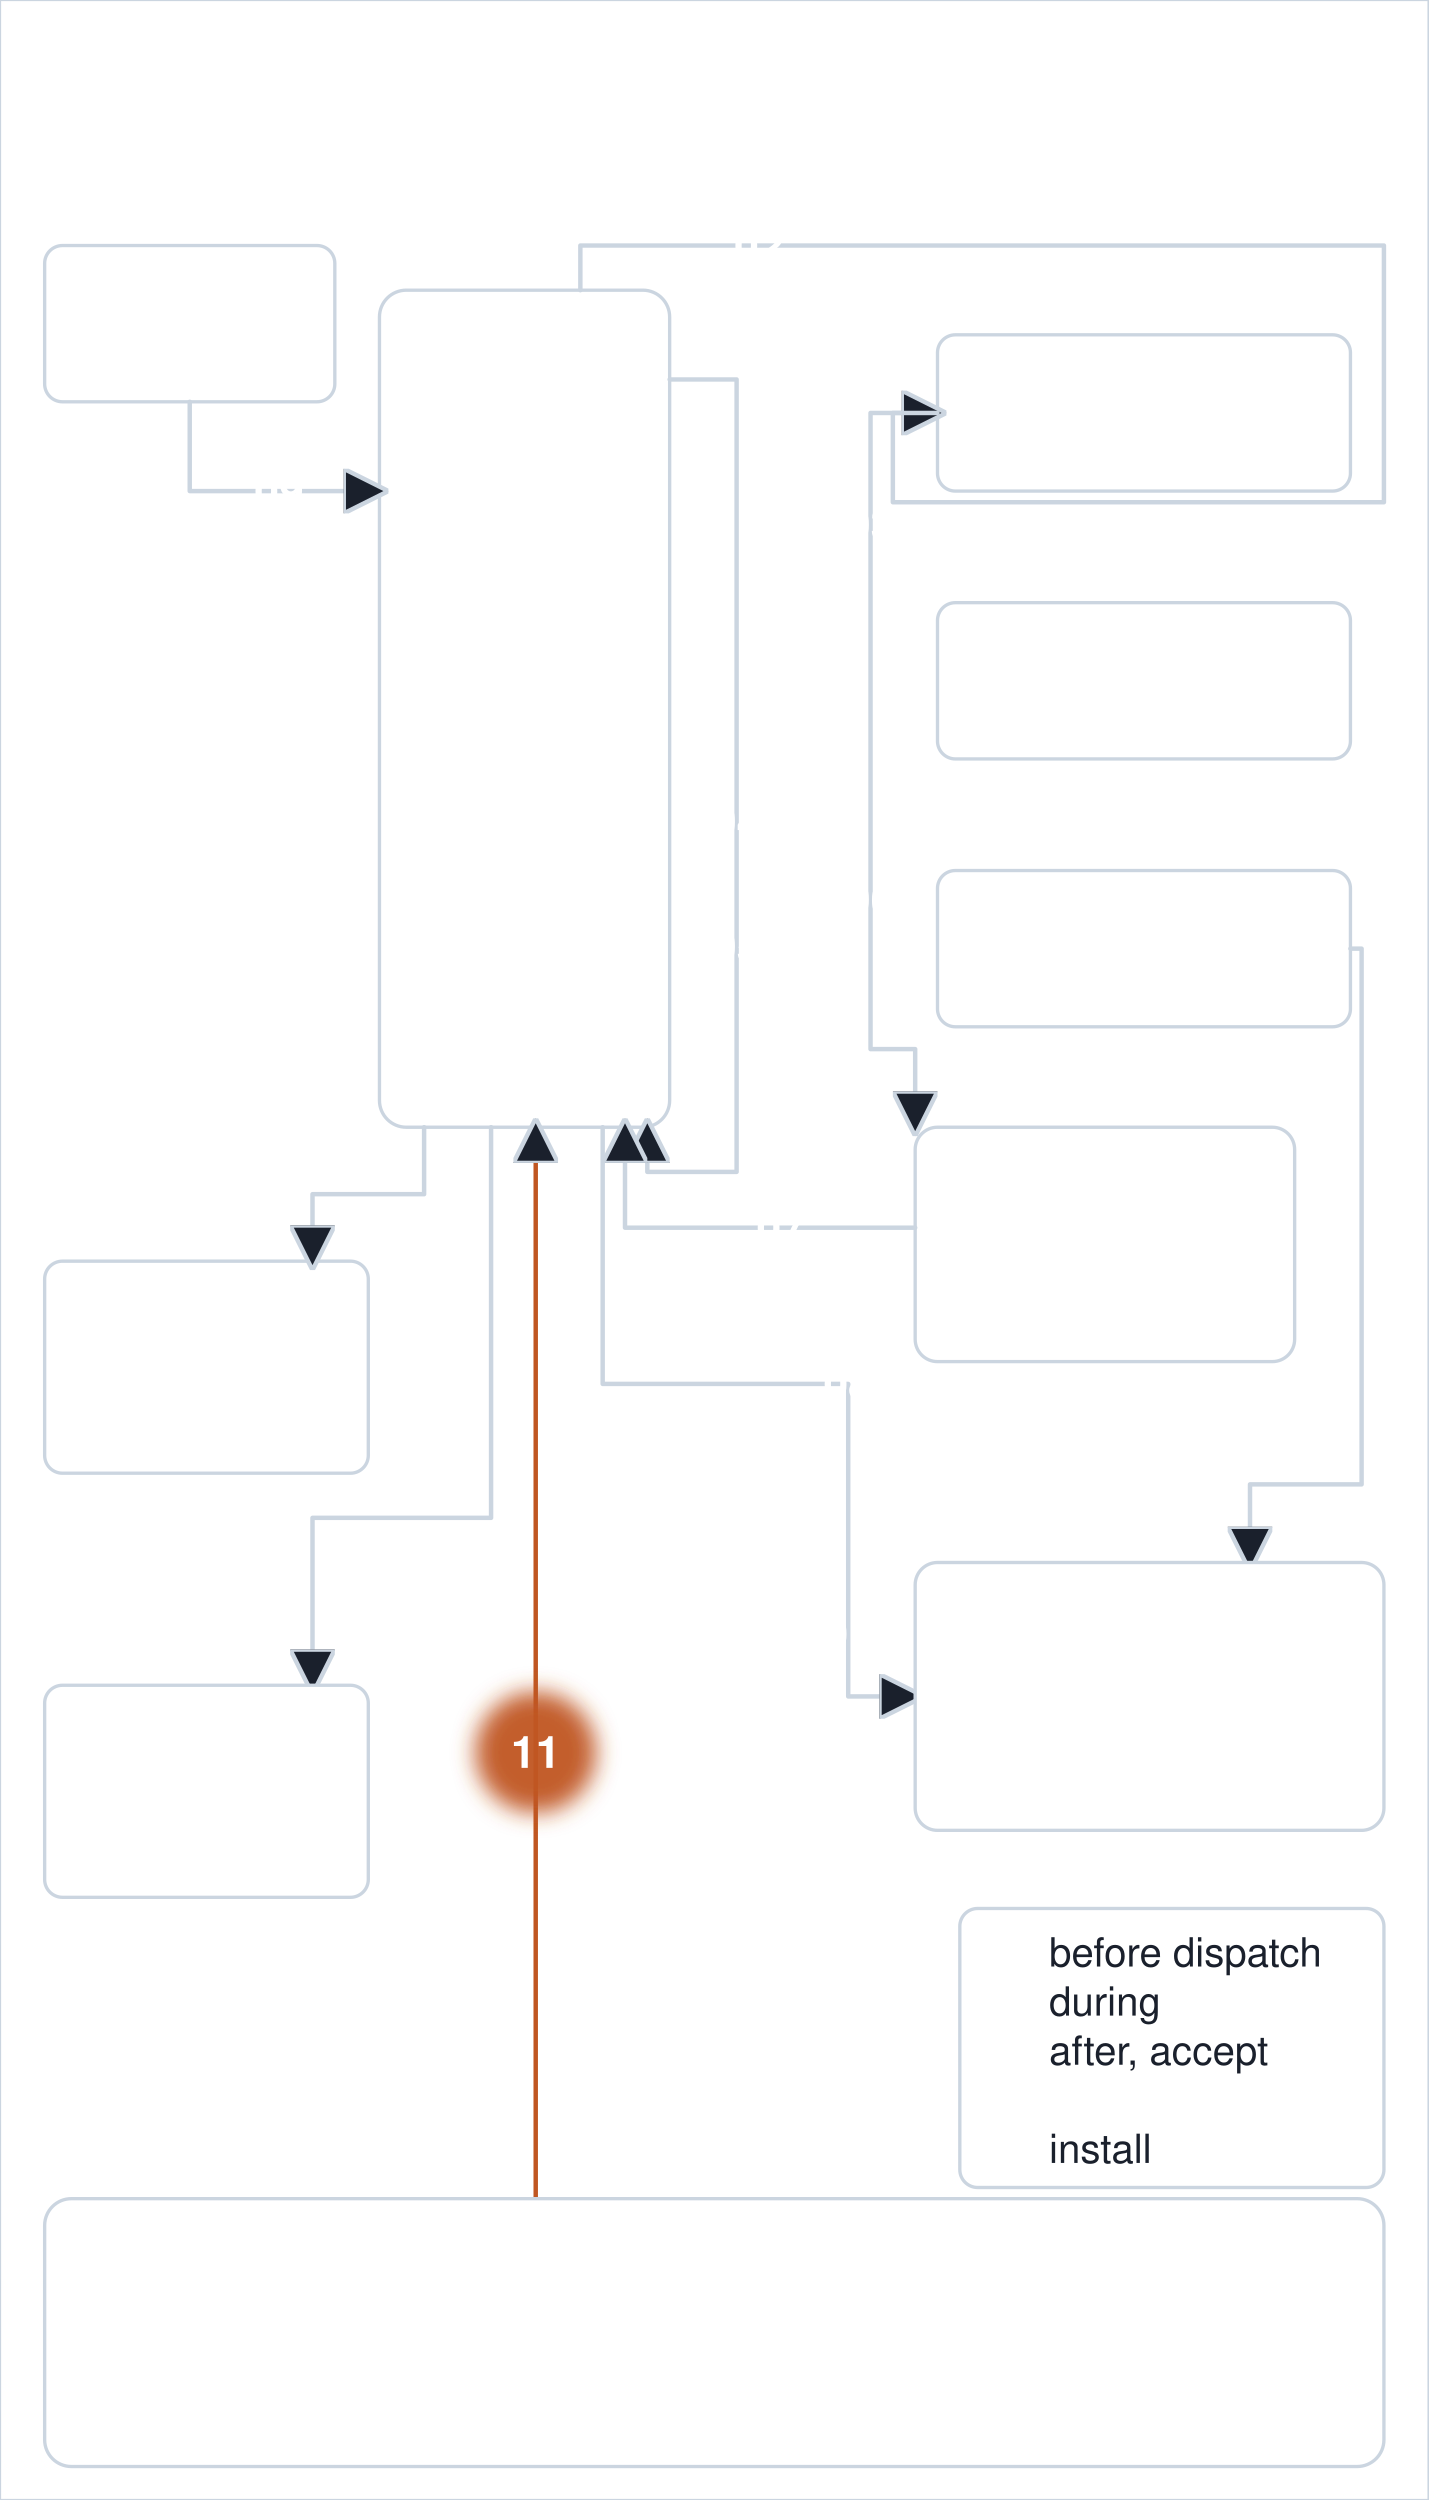
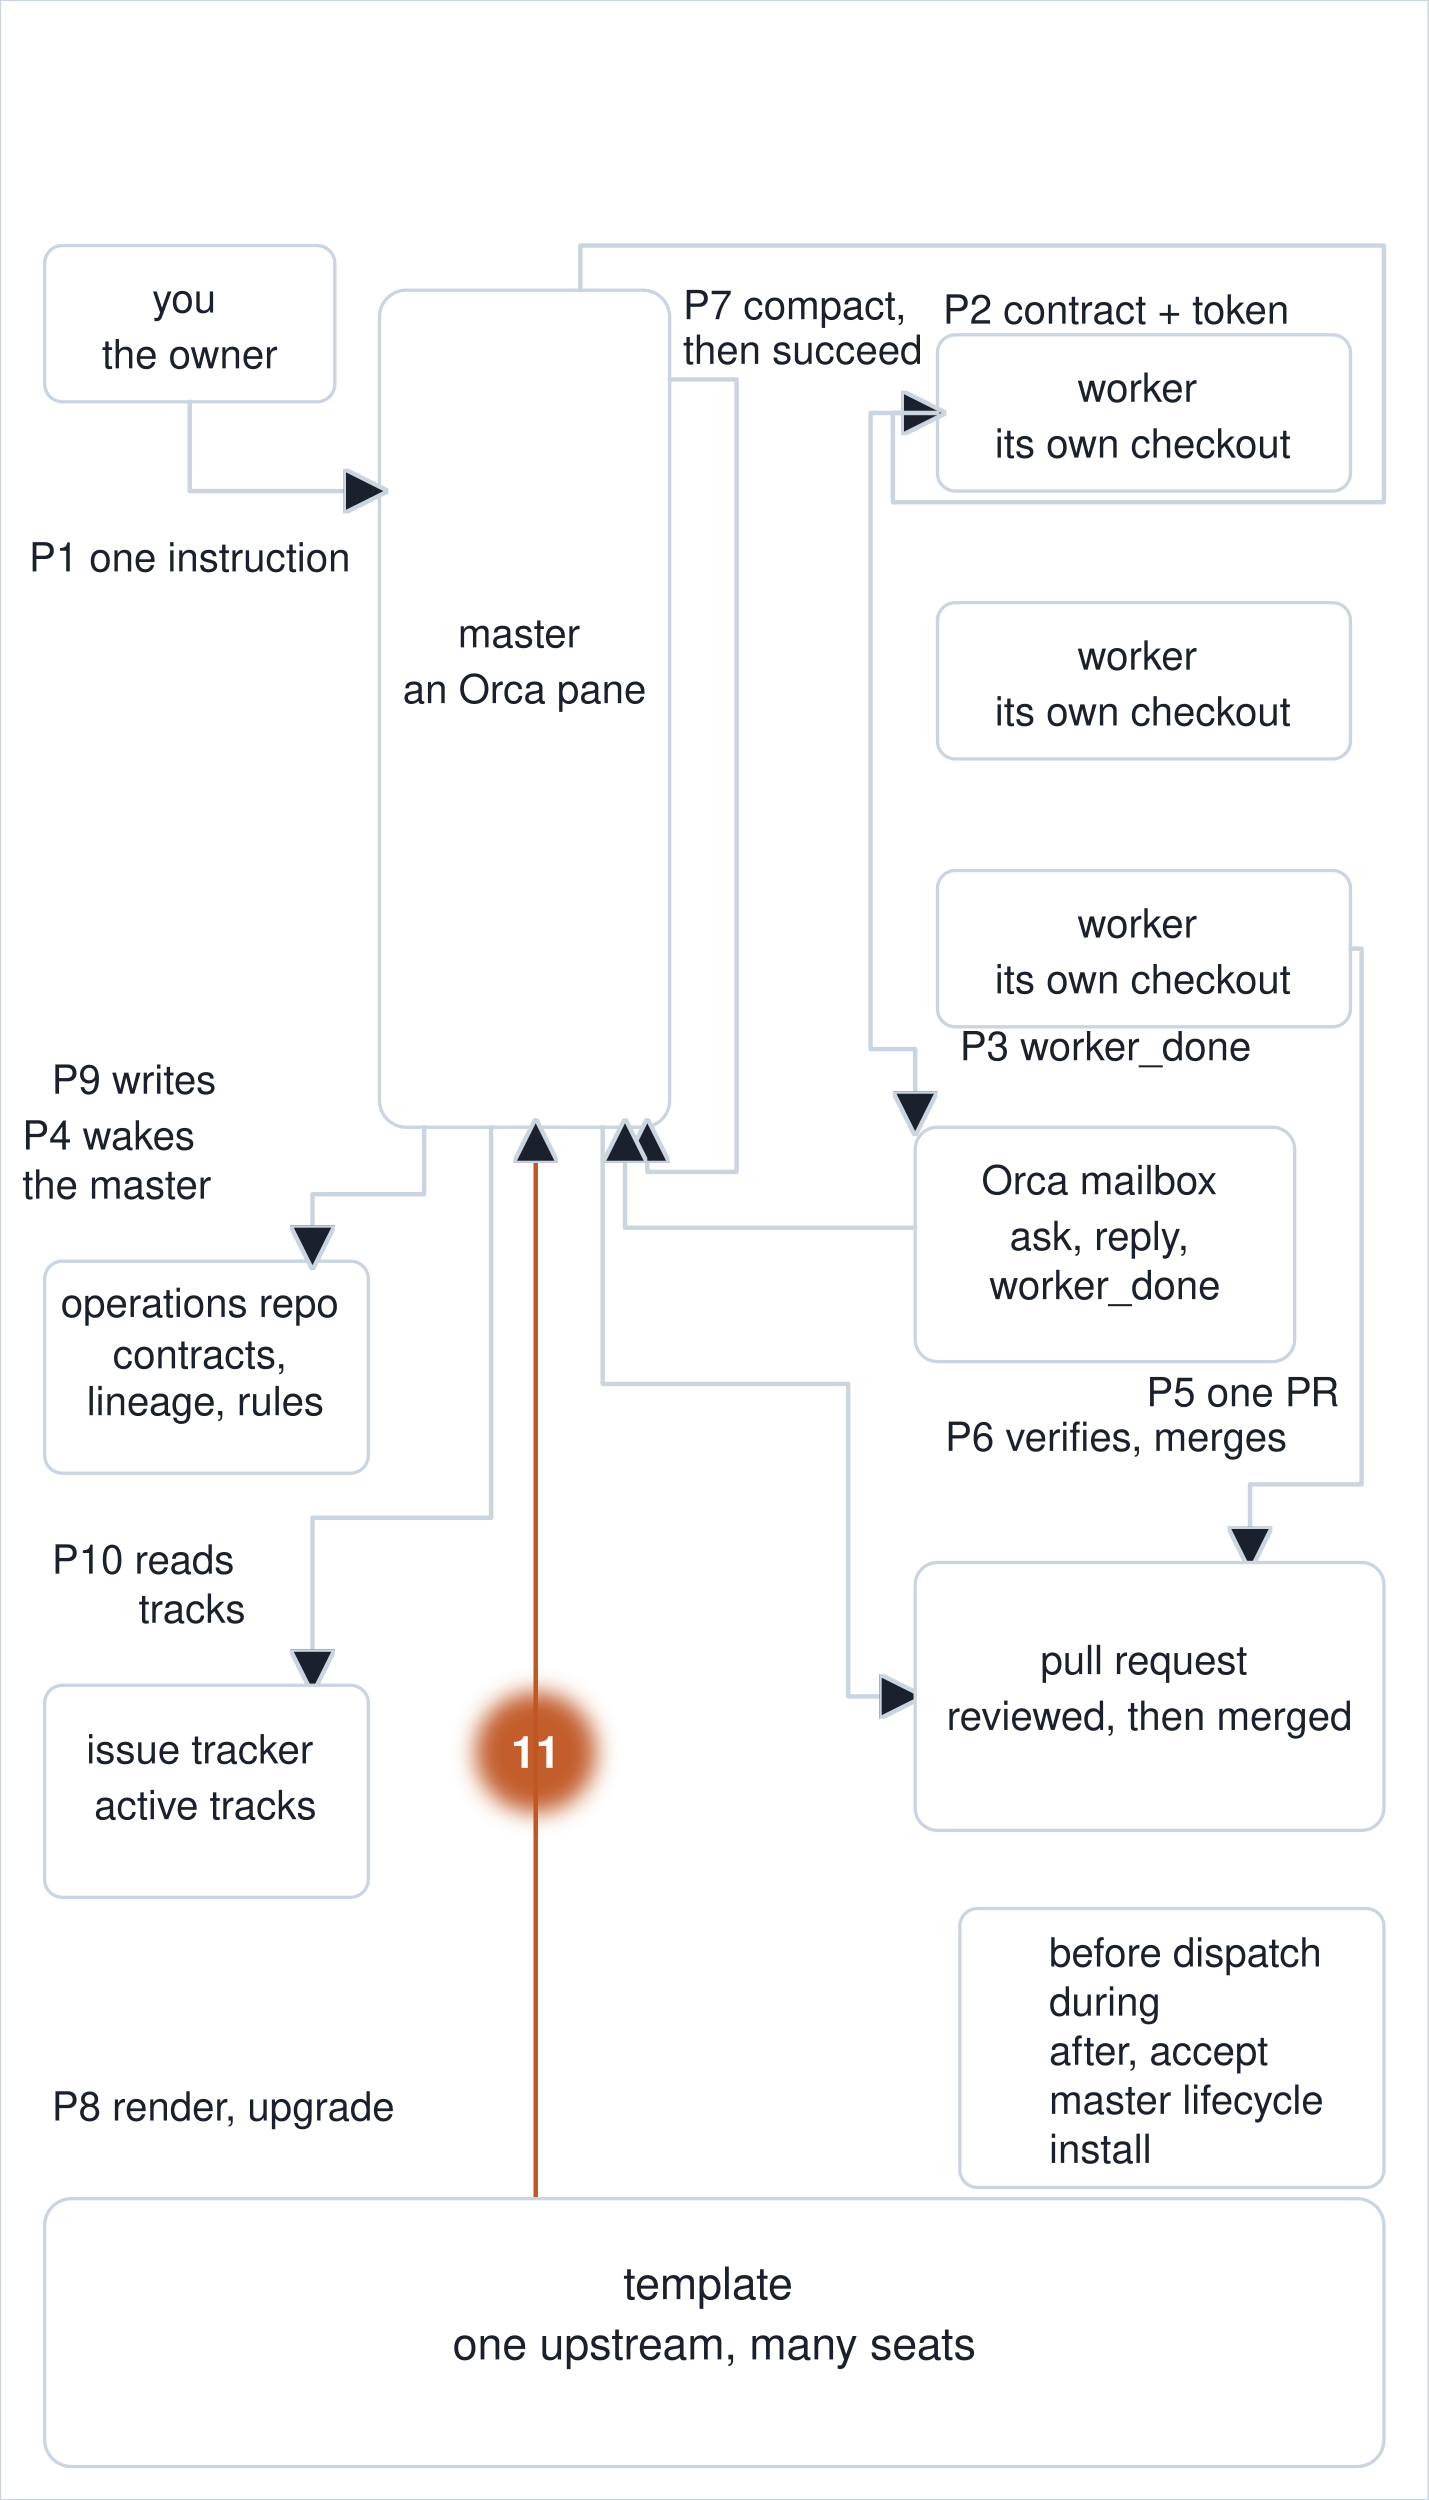
<svg xmlns="http://www.w3.org/2000/svg" width="640" height="1120" viewBox="0 0 640 1120" font-family="Helvetica, Arial, sans-serif">
  <defs>
    <marker id="system-arrow" markerWidth="10" markerHeight="10" refX="8" refY="5" orient="auto">
      <path d="M0,0 L10,5 L0,10 z" fill="#1a202c" stroke="#cbd5e0" />
    </marker>
    <filter id="glow-unit-11" x="-50%" y="-50%" width="200%" height="200%">
      <feGaussianBlur in="SourceGraphic" stdDeviation="5" result="coloredBlur" />
    </filter>
  </defs>
  <rect width="640" height="1120" fill="#ffffff" stroke="#cbd5e0" />
  <rect x="20" y="110" width="130" height="70" rx="8" fill="#ffffff" stroke="#cbd5e0" stroke-width="1.5" />
+   <text x="85" y="140" text-anchor="middle" font-size="18" fill="#1a202c">
+     <tspan x="85" dy="0">you</tspan>
+     <tspan x="85" dy="25">the owner</tspan>
+   </text>
  <rect x="170" y="130" width="130" height="375" rx="12" fill="#ffffff" stroke="#cbd5e0" stroke-width="1.5" />
+   <text x="235" y="290" text-anchor="middle" font-size="18" fill="#1a202c">
+     <tspan x="235" dy="0">master</tspan>
+     <tspan x="235" dy="25">an Orca pane</tspan>
+   </text>
  <rect x="420" y="150" width="185" height="70" rx="8" fill="#ffffff" stroke="#cbd5e0" stroke-width="1.5" />
+   <text x="512" y="180" text-anchor="middle" font-size="18" fill="#1a202c">
+     <tspan x="512" dy="0">worker</tspan>
+     <tspan x="512" dy="25">its own checkout</tspan>
+   </text>
  <rect x="420" y="270" width="185" height="70" rx="8" fill="#ffffff" stroke="#cbd5e0" stroke-width="1.5" />
+   <text x="512" y="300" text-anchor="middle" font-size="18" fill="#1a202c">
+     <tspan x="512" dy="0">worker</tspan>
+     <tspan x="512" dy="25">its own checkout</tspan>
+   </text>
  <rect x="420" y="390" width="185" height="70" rx="8" fill="#ffffff" stroke="#cbd5e0" stroke-width="1.5" />
+   <text x="512" y="420" text-anchor="middle" font-size="18" fill="#1a202c">
+     <tspan x="512" dy="0">worker</tspan>
+     <tspan x="512" dy="25">its own checkout</tspan>
+   </text>
  <path id="P1" d="M85 180 V220 H170" fill="none" stroke="#cbd5e0" stroke-width="2" stroke-linejoin="round" stroke-linecap="round" marker-end="url(#system-arrow)" />
-   <text x="125" y="227" text-anchor="middle" font-size="20" font-weight="bold" fill="#ffffff">09</text>
+   <text x="85" y="256" text-anchor="middle" font-size="18" fill="#1a202c">P1 one instruction</text>
  <path id="P2" d="M260 130 V110 H620 V225 H400 V185 H420" fill="none" stroke="#cbd5e0" stroke-width="2" stroke-linejoin="round" stroke-linecap="round" marker-end="url(#system-arrow)" />
-   <text x="340" y="117" text-anchor="middle" font-size="20" font-weight="bold" fill="#ffffff">02</text>
+   <text x="500" y="145" text-anchor="middle" font-size="18" fill="#1a202c">P2 contract + token</text>
  <path id="P7" d="M300 170 H330 V525 H290 V505" fill="none" stroke="#cbd5e0" stroke-width="2" stroke-linejoin="round" stroke-linecap="round" marker-end="url(#system-arrow)" />
-   <text x="330" y="375" text-anchor="middle" font-size="20" font-weight="bold" fill="#ffffff">04</text>
-   <text x="330" y="431" text-anchor="middle" font-size="20" font-weight="bold" fill="#ffffff">05</text>
+   <text x="306" y="143" text-anchor="start" font-size="18" fill="#1a202c">
+     <tspan x="306" dy="0">P7 compact,</tspan>
+     <tspan x="306" dy="20">then succeed</tspan>
+   </text>
  <path id="P3" d="M420 185 H390 V470 H410 V505" fill="none" stroke="#cbd5e0" stroke-width="2" stroke-linejoin="round" stroke-linecap="round" marker-end="url(#system-arrow)" />
-   <text x="390" y="242" text-anchor="middle" font-size="20" font-weight="bold" fill="#ffffff">03</text>
-   <text x="390" y="410" text-anchor="middle" font-size="20" font-weight="bold" fill="#ffffff">06</text>
+   <text x="430" y="475" text-anchor="start" font-size="18" fill="#1a202c">P3 worker_done</text>
  <rect x="410" y="505" width="170" height="105" rx="10" fill="#ffffff" stroke="#cbd5e0" stroke-width="1.5" />
+   <text x="495" y="535" text-anchor="middle" font-size="18" fill="#1a202c">
+     <tspan x="495" dy="0">Orca mailbox</tspan>
+     <tspan x="495" dy="25">ask, reply,</tspan>
+     <tspan x="495" dy="22">worker_done</tspan>
+   </text>
  <path id="P4" d="M410 550 H280 V505" fill="none" stroke="#cbd5e0" stroke-width="2" stroke-linejoin="round" stroke-linecap="round" marker-end="url(#system-arrow)" />
-   <text x="350" y="557" text-anchor="middle" font-size="20" font-weight="bold" fill="#ffffff">07</text>
+   <text x="10" y="515" text-anchor="start" font-size="18" fill="#1a202c">
+     <tspan x="10" dy="0">P4 wakes</tspan>
+     <tspan x="10" dy="22">the master</tspan>
+   </text>
  <path id="P5" d="M605 425 H610 V665 H560 V700" fill="none" stroke="#cbd5e0" stroke-width="2" stroke-linejoin="round" stroke-linecap="round" marker-end="url(#system-arrow)" />
+   <text x="600" y="630" text-anchor="end" font-size="18" fill="#1a202c">P5 one PR</text>
  <path id="P6" d="M270 505 V620 H380 V760 H410" fill="none" stroke="#cbd5e0" stroke-width="2" stroke-linejoin="round" stroke-linecap="round" marker-end="url(#system-arrow)" />
-   <text x="380" y="627" text-anchor="middle" font-size="20" font-weight="bold" fill="#ffffff">08</text>
-   <text x="380" y="739" text-anchor="middle" font-size="20" font-weight="bold" fill="#ffffff">01</text>
+   <text x="500" y="650" text-anchor="middle" font-size="18" fill="#1a202c">P6 verifies, merges</text>
  <rect x="20" y="565" width="145" height="95" rx="8" fill="#ffffff" stroke="#cbd5e0" stroke-width="1.5" />
+   <text x="92" y="590" text-anchor="middle" font-size="18" fill="#1a202c">
+     <tspan x="92" dy="0">operations repo</tspan>
+     <tspan x="92" dy="23">contracts,</tspan>
+     <tspan x="92" dy="21">lineage, rules</tspan>
+   </text>
  <path id="P9" d="M190 505 V535 H140 V565" fill="none" stroke="#cbd5e0" stroke-width="2" stroke-linejoin="round" stroke-linecap="round" marker-end="url(#system-arrow)" />
+   <text x="60" y="490" text-anchor="middle" font-size="18" fill="#1a202c">P9 writes</text>
  <path id="P10" d="M220 505 V680 H140 V755" fill="none" stroke="#cbd5e0" stroke-width="2" stroke-linejoin="round" stroke-linecap="round" marker-end="url(#system-arrow)" />
+   <text x="110" y="705" text-anchor="end" font-size="18" fill="#1a202c">
+     <tspan x="110" dy="0">P10 reads</tspan>
+     <tspan x="110" dy="22">tracks</tspan>
+   </text>
  <rect x="20" y="755" width="145" height="95" rx="8" fill="#ffffff" stroke="#cbd5e0" stroke-width="1.5" />
+   <text x="92" y="790" text-anchor="middle" font-size="18" fill="#1a202c">
+     <tspan x="92" dy="0">issue tracker</tspan>
+     <tspan x="92" dy="25">active tracks</tspan>
+   </text>
  <rect x="410" y="700" width="210" height="120" rx="10" fill="#ffffff" stroke="#cbd5e0" stroke-width="1.5" />
+   <text x="515" y="750" text-anchor="middle" font-size="18" fill="#1a202c">
+     <tspan x="515" dy="0">pull request</tspan>
+     <tspan x="515" dy="25">reviewed, then merged</tspan>
+   </text>
  <path id="P8" d="M240 985 V505" fill="none" stroke="#c05621" stroke-width="2" stroke-linejoin="round" stroke-linecap="round" marker-end="url(#system-arrow)" />
+   <text x="100" y="950" text-anchor="middle" font-size="18" fill="#1a202c">P8 render, upgrade</text>
  <circle id="check-11" cx="240" cy="785" r="26" fill="#c05621" stroke="#c05621" stroke-width="2" fill-opacity="0.95" filter="url(#glow-unit-11)" />
  <text x="240" y="792" text-anchor="middle" font-size="20" font-weight="bold" fill="#ffffff">11</text>
  <rect x="430" y="855" width="190" height="125" rx="8" fill="#ffffff" stroke="#cbd5e0" stroke-width="1.5" />
  <text x="470" y="881" font-size="18" fill="#1a202c">before dispatch</text>
  <text x="470" y="903" font-size="18" fill="#1a202c">during</text>
  <text x="470" y="925" font-size="18" fill="#1a202c">after, accept</text>
+   <text x="470" y="947" font-size="18" fill="#1a202c">master lifecycle</text>
  <text x="470" y="969" font-size="18" fill="#1a202c">install</text>
  <rect x="20" y="985" width="600" height="120" rx="12" fill="#ffffff" stroke="#cbd5e0" stroke-width="1.5" />
+   <text x="320" y="1030" text-anchor="middle" font-size="20" fill="#1a202c">
+     <tspan x="320" dy="0">template</tspan>
+     <tspan x="320" dy="27">one upstream, many seats</tspan>
+   </text>
</svg>
